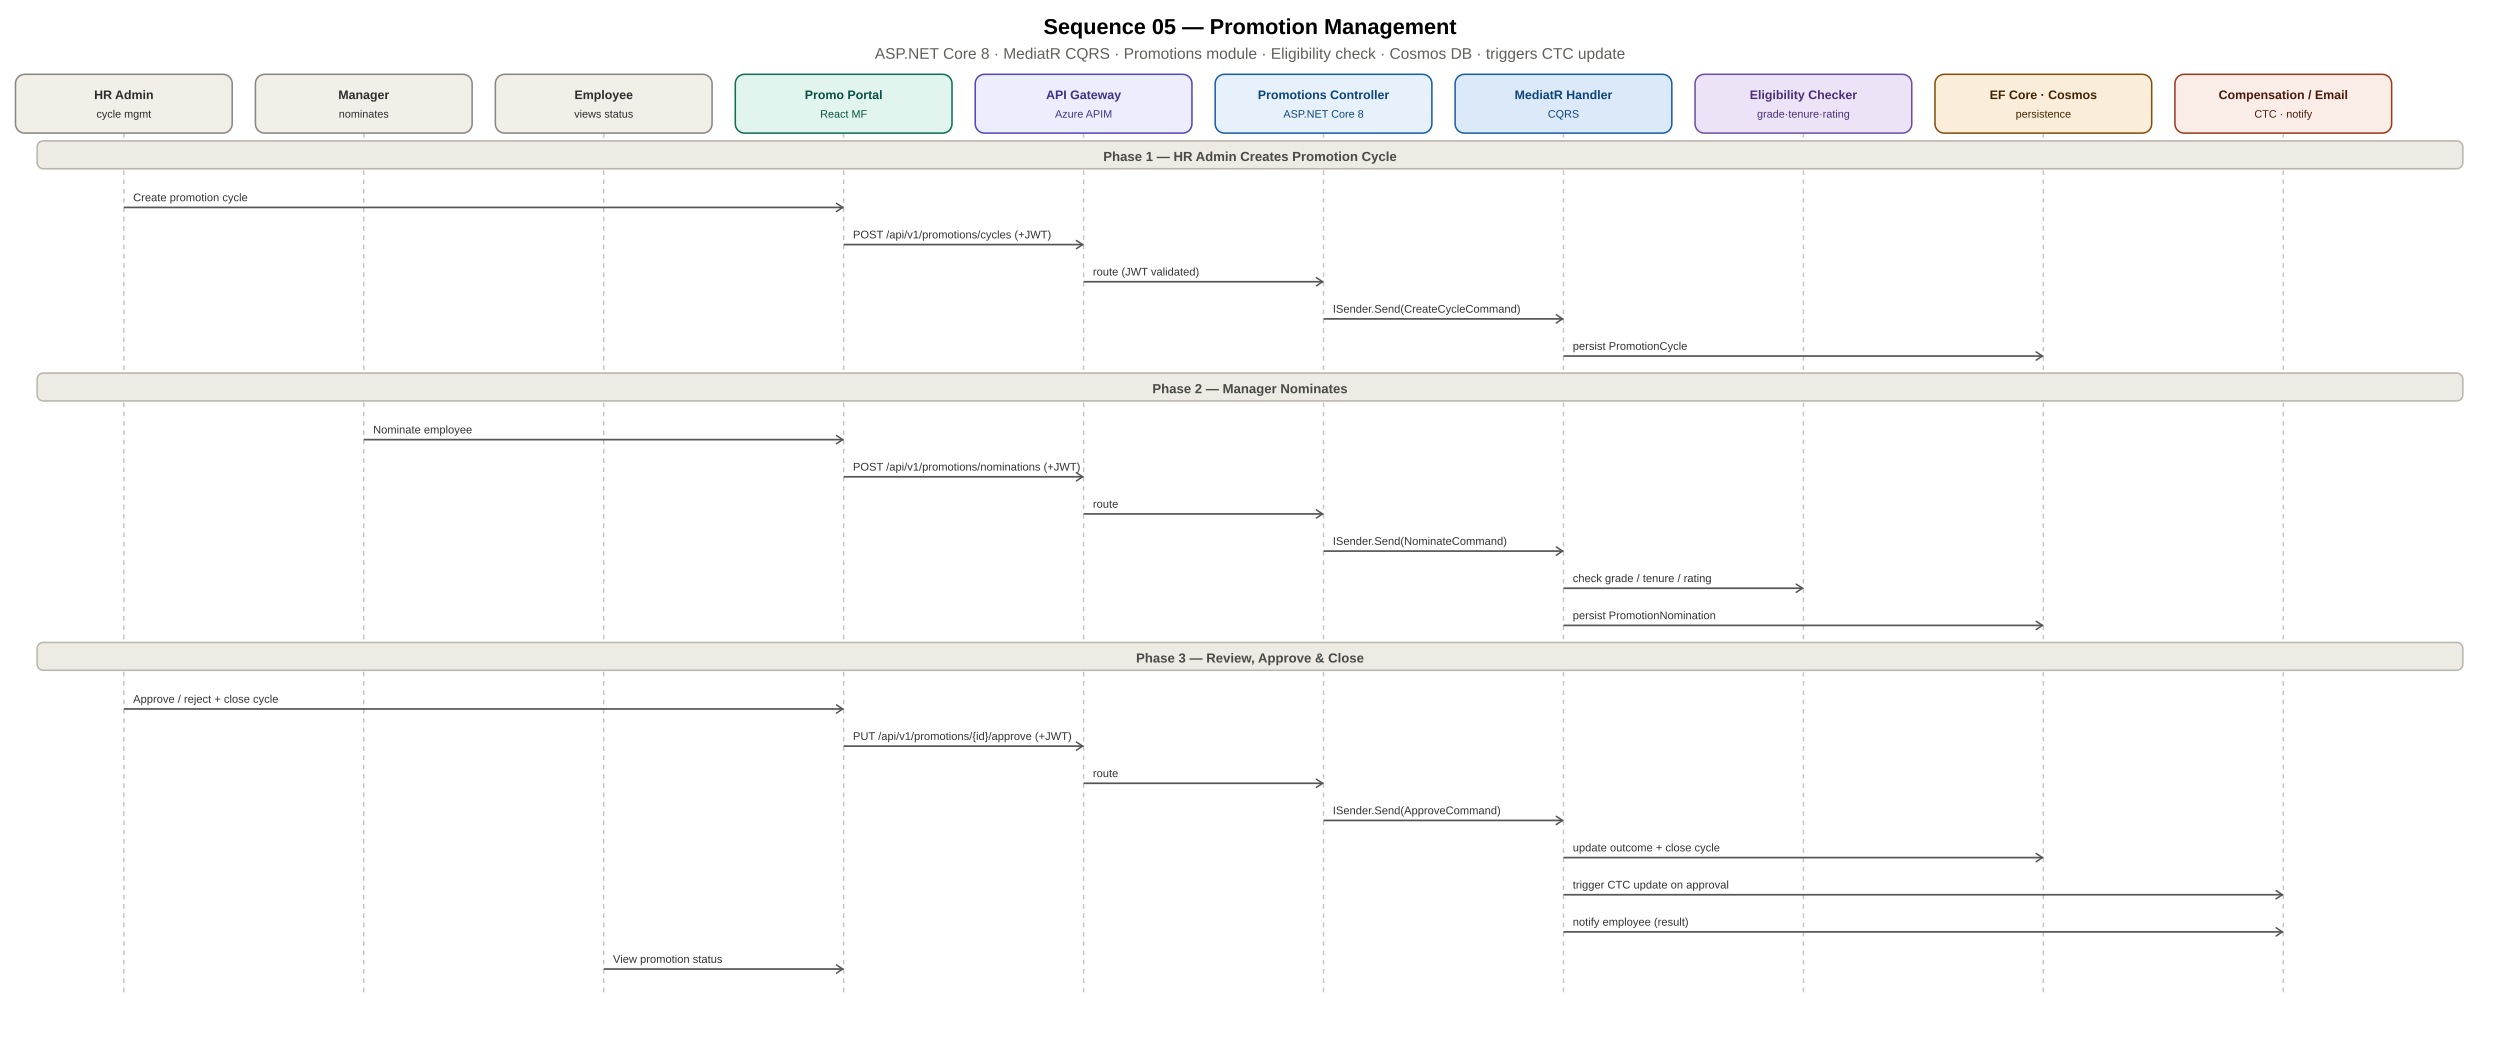
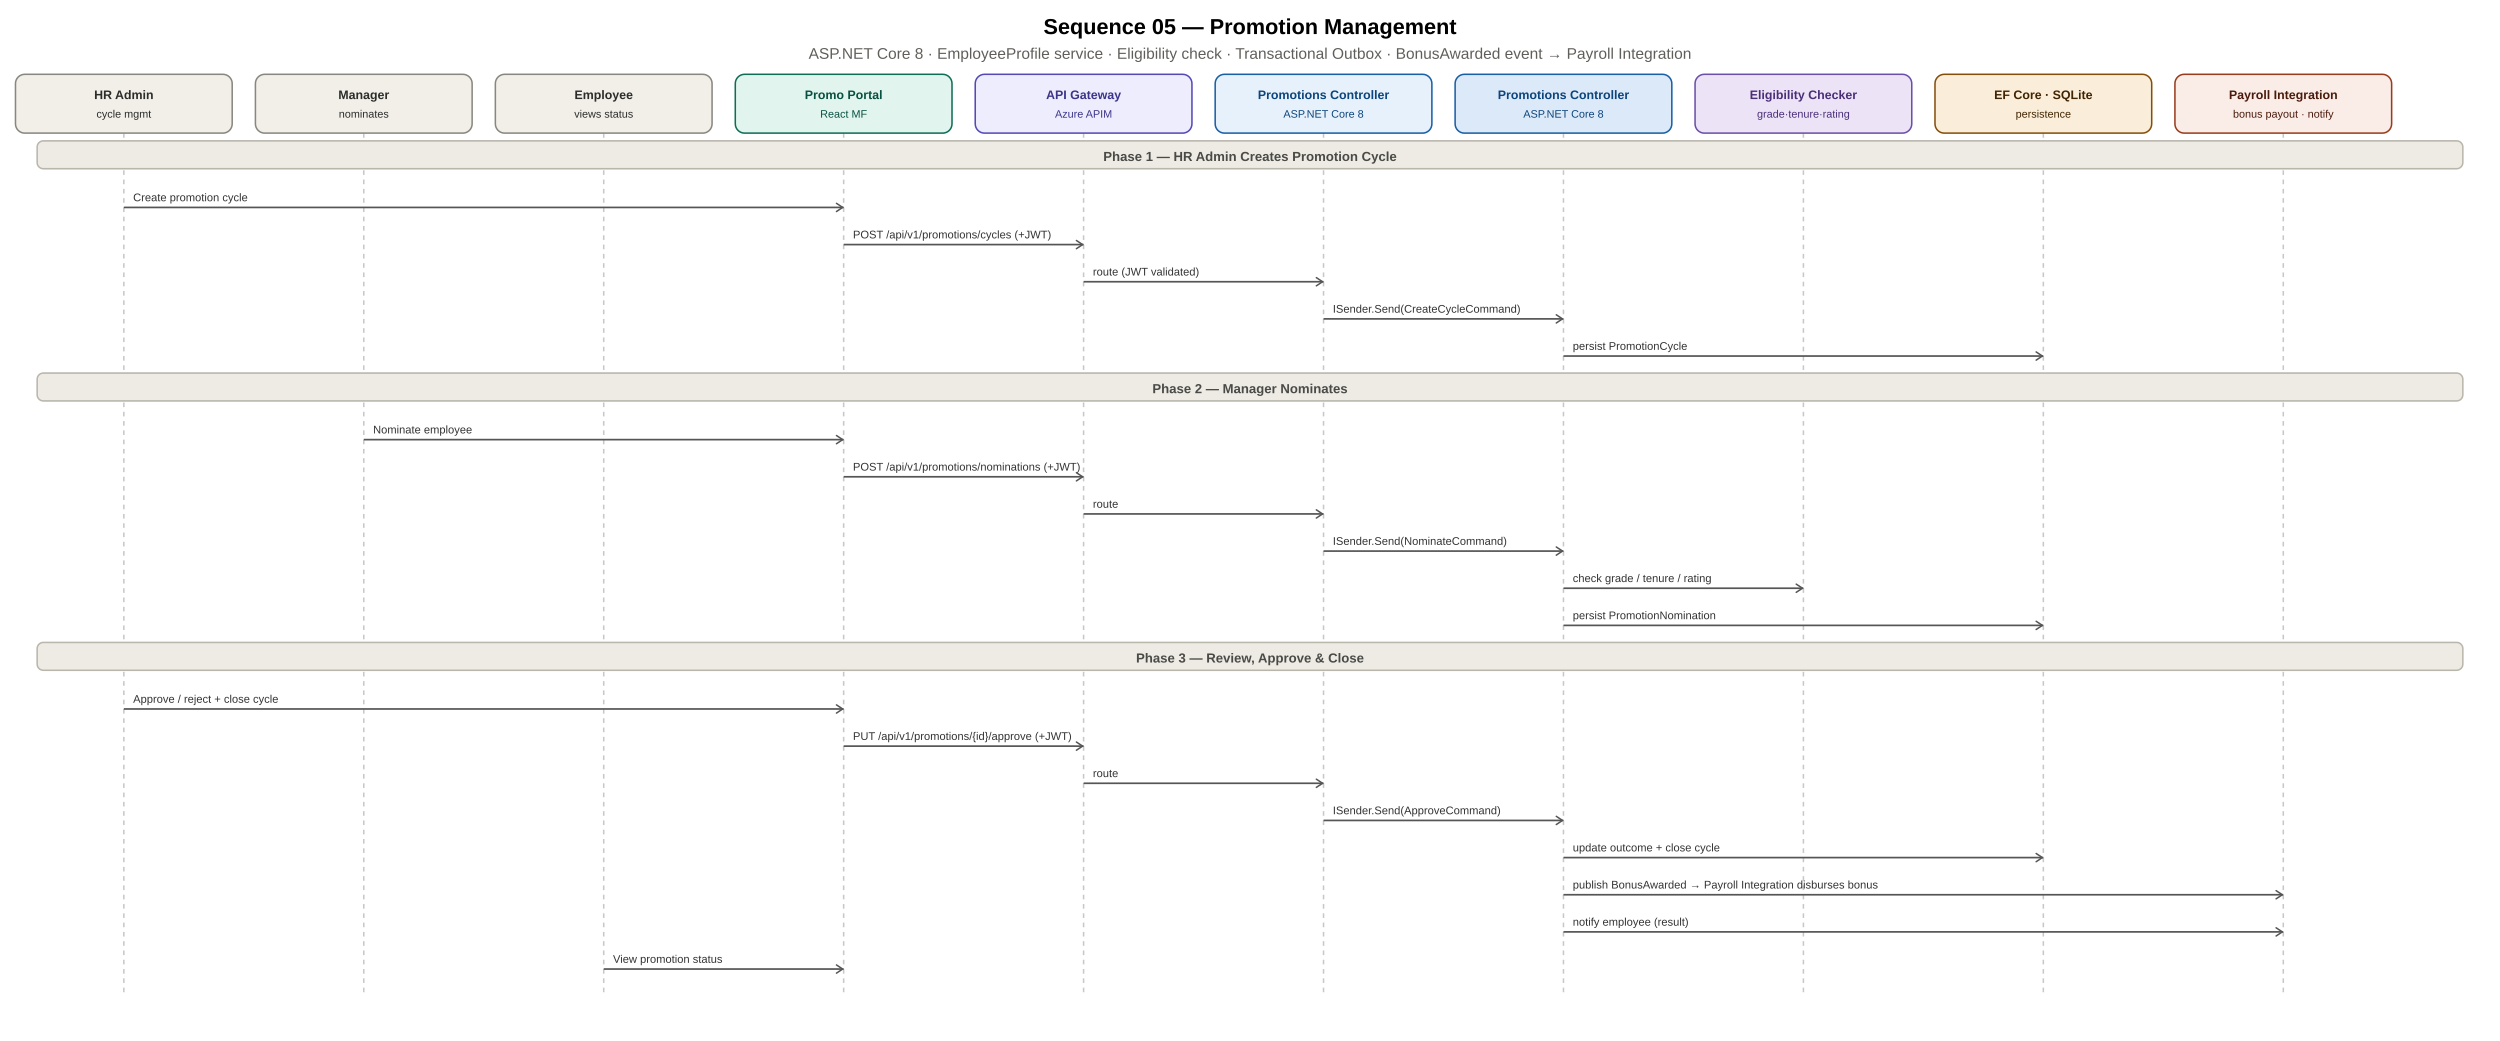
<svg xmlns="http://www.w3.org/2000/svg" width="1615" height="672" viewBox="0 0 1615 672" font-family="'Segoe UI', Arial, sans-serif">
  <defs>
    <marker id="arr" viewBox="0 0 10 10" refX="9" refY="5" markerWidth="6" markerHeight="6" orient="auto-start-reverse">
      <path d="M2 1L8 5L2 9" fill="none" stroke="#555" stroke-width="1.5" stroke-linecap="round" stroke-linejoin="round" />
    </marker>
  </defs>
  <text x="807.5" y="22" text-anchor="middle" font-size="14" font-weight="700">Sequence 05 — Promotion Management</text>
-   <text x="807.5" y="38" text-anchor="middle" font-size="10" fill="#5F5E5A">ASP.NET Core 8 · MediatR CQRS · Promotions module · Eligibility check · Cosmos DB · triggers CTC update</text>
+   <text x="807.5" y="38" text-anchor="middle" font-size="10" fill="#5F5E5A">ASP.NET Core 8 · EmployeeProfile service · Eligibility check · Transactional Outbox · BonusAwarded event → Payroll Integration</text>
  <line x1="80" y1="86" x2="80" y2="644" stroke="#C8C8C8" stroke-width="1" stroke-dasharray="3 3" />
  <line x1="235" y1="86" x2="235" y2="644" stroke="#C8C8C8" stroke-width="1" stroke-dasharray="3 3" />
  <line x1="390" y1="86" x2="390" y2="644" stroke="#C8C8C8" stroke-width="1" stroke-dasharray="3 3" />
  <line x1="545" y1="86" x2="545" y2="644" stroke="#C8C8C8" stroke-width="1" stroke-dasharray="3 3" />
  <line x1="700" y1="86" x2="700" y2="644" stroke="#C8C8C8" stroke-width="1" stroke-dasharray="3 3" />
  <line x1="855" y1="86" x2="855" y2="644" stroke="#C8C8C8" stroke-width="1" stroke-dasharray="3 3" />
  <line x1="1010" y1="86" x2="1010" y2="644" stroke="#C8C8C8" stroke-width="1" stroke-dasharray="3 3" />
  <line x1="1165" y1="86" x2="1165" y2="644" stroke="#C8C8C8" stroke-width="1" stroke-dasharray="3 3" />
  <line x1="1320" y1="86" x2="1320" y2="644" stroke="#C8C8C8" stroke-width="1" stroke-dasharray="3 3" />
  <line x1="1475" y1="86" x2="1475" y2="644" stroke="#C8C8C8" stroke-width="1" stroke-dasharray="3 3" />
  <rect x="10" y="48" width="140" height="38" rx="6" fill="#F1EFE8" stroke="#888780" />
  <text x="80" y="64" text-anchor="middle" font-size="8" font-weight="600" fill="#2C2C2A">HR Admin</text>
  <text x="80" y="76" text-anchor="middle" font-size="7" fill="#2C2C2A">cycle mgmt</text>
  <rect x="165" y="48" width="140" height="38" rx="6" fill="#F1EFE8" stroke="#888780" />
  <text x="235" y="64" text-anchor="middle" font-size="8" font-weight="600" fill="#2C2C2A">Manager</text>
  <text x="235" y="76" text-anchor="middle" font-size="7" fill="#2C2C2A">nominates</text>
  <rect x="320" y="48" width="140" height="38" rx="6" fill="#F1EFE8" stroke="#888780" />
  <text x="390" y="64" text-anchor="middle" font-size="8" font-weight="600" fill="#2C2C2A">Employee</text>
  <text x="390" y="76" text-anchor="middle" font-size="7" fill="#2C2C2A">views status</text>
  <rect x="475" y="48" width="140" height="38" rx="6" fill="#E1F5EE" stroke="#0F6E56" />
  <text x="545" y="64" text-anchor="middle" font-size="8" font-weight="600" fill="#085041">Promo Portal</text>
  <text x="545" y="76" text-anchor="middle" font-size="7" fill="#085041">React MF</text>
  <rect x="630" y="48" width="140" height="38" rx="6" fill="#EEEDFE" stroke="#534AB7" />
  <text x="700" y="64" text-anchor="middle" font-size="8" font-weight="600" fill="#3C3489">API Gateway</text>
  <text x="700" y="76" text-anchor="middle" font-size="7" fill="#3C3489">Azure APIM</text>
  <rect x="785" y="48" width="140" height="38" rx="6" fill="#E6F1FB" stroke="#185FA5" />
  <text x="855" y="64" text-anchor="middle" font-size="8" font-weight="600" fill="#0C447C">Promotions Controller</text>
  <text x="855" y="76" text-anchor="middle" font-size="7" fill="#0C447C">ASP.NET Core 8</text>
  <rect x="940" y="48" width="140" height="38" rx="6" fill="#DCE9F8" stroke="#185FA5" />
-   <text x="1010" y="64" text-anchor="middle" font-size="8" font-weight="600" fill="#0C447C">MediatR Handler</text>
-   <text x="1010" y="76" text-anchor="middle" font-size="7" fill="#0C447C">CQRS</text>
+   <text x="1010" y="64" text-anchor="middle" font-size="8" font-weight="600" fill="#0C447C">Promotions Controller</text>
+   <text x="1010" y="76" text-anchor="middle" font-size="7" fill="#0C447C">ASP.NET Core 8</text>
  <rect x="1095" y="48" width="140" height="38" rx="6" fill="#ECE3F6" stroke="#6B4FA8" />
  <text x="1165" y="64" text-anchor="middle" font-size="8" font-weight="600" fill="#4A2E7A">Eligibility Checker</text>
  <text x="1165" y="76" text-anchor="middle" font-size="7" fill="#4A2E7A">grade·tenure·rating</text>
  <rect x="1250" y="48" width="140" height="38" rx="6" fill="#FAEEDA" stroke="#854F0B" />
-   <text x="1320" y="64" text-anchor="middle" font-size="8" font-weight="600" fill="#412402">EF Core · Cosmos</text>
+   <text x="1320" y="64" text-anchor="middle" font-size="8" font-weight="600" fill="#412402">EF Core · SQLite</text>
  <text x="1320" y="76" text-anchor="middle" font-size="7" fill="#412402">persistence</text>
  <rect x="1405" y="48" width="140" height="38" rx="6" fill="#FAECE7" stroke="#993C1D" />
-   <text x="1475" y="64" text-anchor="middle" font-size="8" font-weight="600" fill="#4A1B0C">Compensation / Email</text>
-   <text x="1475" y="76" text-anchor="middle" font-size="7" fill="#4A1B0C">CTC · notify</text>
+   <text x="1475" y="64" text-anchor="middle" font-size="8" font-weight="600" fill="#4A1B0C">Payroll Integration</text>
+   <text x="1475" y="76" text-anchor="middle" font-size="7" fill="#4A1B0C">bonus payout · notify</text>
  <rect x="24" y="91" width="1567" height="18" rx="4" fill="#EDEBE4" stroke="#B9B6AC" />
  <text x="807.5" y="104" text-anchor="middle" font-size="8.5" font-weight="700" fill="#4A4A46">Phase 1 — HR Admin Creates Promotion Cycle</text>
  <line x1="80" y1="134" x2="545" y2="134" stroke="#555" stroke-width="1.1" marker-end="url(#arr)" />
  <text x="86" y="130" text-anchor="start" font-size="7.2" fill="#333">Create promotion cycle</text>
  <line x1="545" y1="158" x2="700" y2="158" stroke="#555" stroke-width="1.1" marker-end="url(#arr)" />
  <text x="551" y="154" text-anchor="start" font-size="7.2" fill="#333">POST /api/v1/promotions/cycles (+JWT)</text>
  <line x1="700" y1="182" x2="855" y2="182" stroke="#555" stroke-width="1.1" marker-end="url(#arr)" />
  <text x="706" y="178" text-anchor="start" font-size="7.2" fill="#333">route (JWT validated)</text>
  <line x1="855" y1="206" x2="1010" y2="206" stroke="#555" stroke-width="1.1" marker-end="url(#arr)" />
  <text x="861" y="202" text-anchor="start" font-size="7.2" fill="#333">ISender.Send(CreateCycleCommand)</text>
  <line x1="1010" y1="230" x2="1320" y2="230" stroke="#555" stroke-width="1.1" marker-end="url(#arr)" />
  <text x="1016" y="226" text-anchor="start" font-size="7.2" fill="#333">persist PromotionCycle</text>
  <rect x="24" y="241" width="1567" height="18" rx="4" fill="#EDEBE4" stroke="#B9B6AC" />
  <text x="807.5" y="254" text-anchor="middle" font-size="8.5" font-weight="700" fill="#4A4A46">Phase 2 — Manager Nominates</text>
  <line x1="235" y1="284" x2="545" y2="284" stroke="#555" stroke-width="1.1" marker-end="url(#arr)" />
  <text x="241" y="280" text-anchor="start" font-size="7.2" fill="#333">Nominate employee</text>
  <line x1="545" y1="308" x2="700" y2="308" stroke="#555" stroke-width="1.1" marker-end="url(#arr)" />
  <text x="551" y="304" text-anchor="start" font-size="7.2" fill="#333">POST /api/v1/promotions/nominations (+JWT)</text>
  <line x1="700" y1="332" x2="855" y2="332" stroke="#555" stroke-width="1.1" marker-end="url(#arr)" />
  <text x="706" y="328" text-anchor="start" font-size="7.2" fill="#333">route</text>
  <line x1="855" y1="356" x2="1010" y2="356" stroke="#555" stroke-width="1.1" marker-end="url(#arr)" />
  <text x="861" y="352" text-anchor="start" font-size="7.2" fill="#333">ISender.Send(NominateCommand)</text>
  <line x1="1010" y1="380" x2="1165" y2="380" stroke="#555" stroke-width="1.1" marker-end="url(#arr)" />
  <text x="1016" y="376" text-anchor="start" font-size="7.2" fill="#333">check grade / tenure / rating</text>
  <line x1="1010" y1="404" x2="1320" y2="404" stroke="#555" stroke-width="1.1" marker-end="url(#arr)" />
  <text x="1016" y="400" text-anchor="start" font-size="7.2" fill="#333">persist PromotionNomination</text>
  <rect x="24" y="415" width="1567" height="18" rx="4" fill="#EDEBE4" stroke="#B9B6AC" />
  <text x="807.5" y="428" text-anchor="middle" font-size="8.5" font-weight="700" fill="#4A4A46">Phase 3 — Review, Approve &amp; Close</text>
  <line x1="80" y1="458" x2="545" y2="458" stroke="#555" stroke-width="1.1" marker-end="url(#arr)" />
  <text x="86" y="454" text-anchor="start" font-size="7.2" fill="#333">Approve / reject + close cycle</text>
  <line x1="545" y1="482" x2="700" y2="482" stroke="#555" stroke-width="1.1" marker-end="url(#arr)" />
  <text x="551" y="478" text-anchor="start" font-size="7.2" fill="#333">PUT /api/v1/promotions/{id}/approve (+JWT)</text>
  <line x1="700" y1="506" x2="855" y2="506" stroke="#555" stroke-width="1.1" marker-end="url(#arr)" />
  <text x="706" y="502" text-anchor="start" font-size="7.2" fill="#333">route</text>
  <line x1="855" y1="530" x2="1010" y2="530" stroke="#555" stroke-width="1.1" marker-end="url(#arr)" />
  <text x="861" y="526" text-anchor="start" font-size="7.2" fill="#333">ISender.Send(ApproveCommand)</text>
  <line x1="1010" y1="554" x2="1320" y2="554" stroke="#555" stroke-width="1.1" marker-end="url(#arr)" />
  <text x="1016" y="550" text-anchor="start" font-size="7.2" fill="#333">update outcome + close cycle</text>
  <line x1="1010" y1="578" x2="1475" y2="578" stroke="#555" stroke-width="1.1" marker-end="url(#arr)" />
-   <text x="1016" y="574" text-anchor="start" font-size="7.2" fill="#333">trigger CTC update on approval</text>
+   <text x="1016" y="574" text-anchor="start" font-size="7.2" fill="#333">publish BonusAwarded → Payroll Integration disburses bonus</text>
  <line x1="1010" y1="602" x2="1475" y2="602" stroke="#555" stroke-width="1.1" marker-end="url(#arr)" />
  <text x="1016" y="598" text-anchor="start" font-size="7.2" fill="#333">notify employee (result)</text>
  <line x1="390" y1="626" x2="545" y2="626" stroke="#555" stroke-width="1.1" marker-end="url(#arr)" />
  <text x="396" y="622" text-anchor="start" font-size="7.2" fill="#333">View promotion status</text>
</svg>
